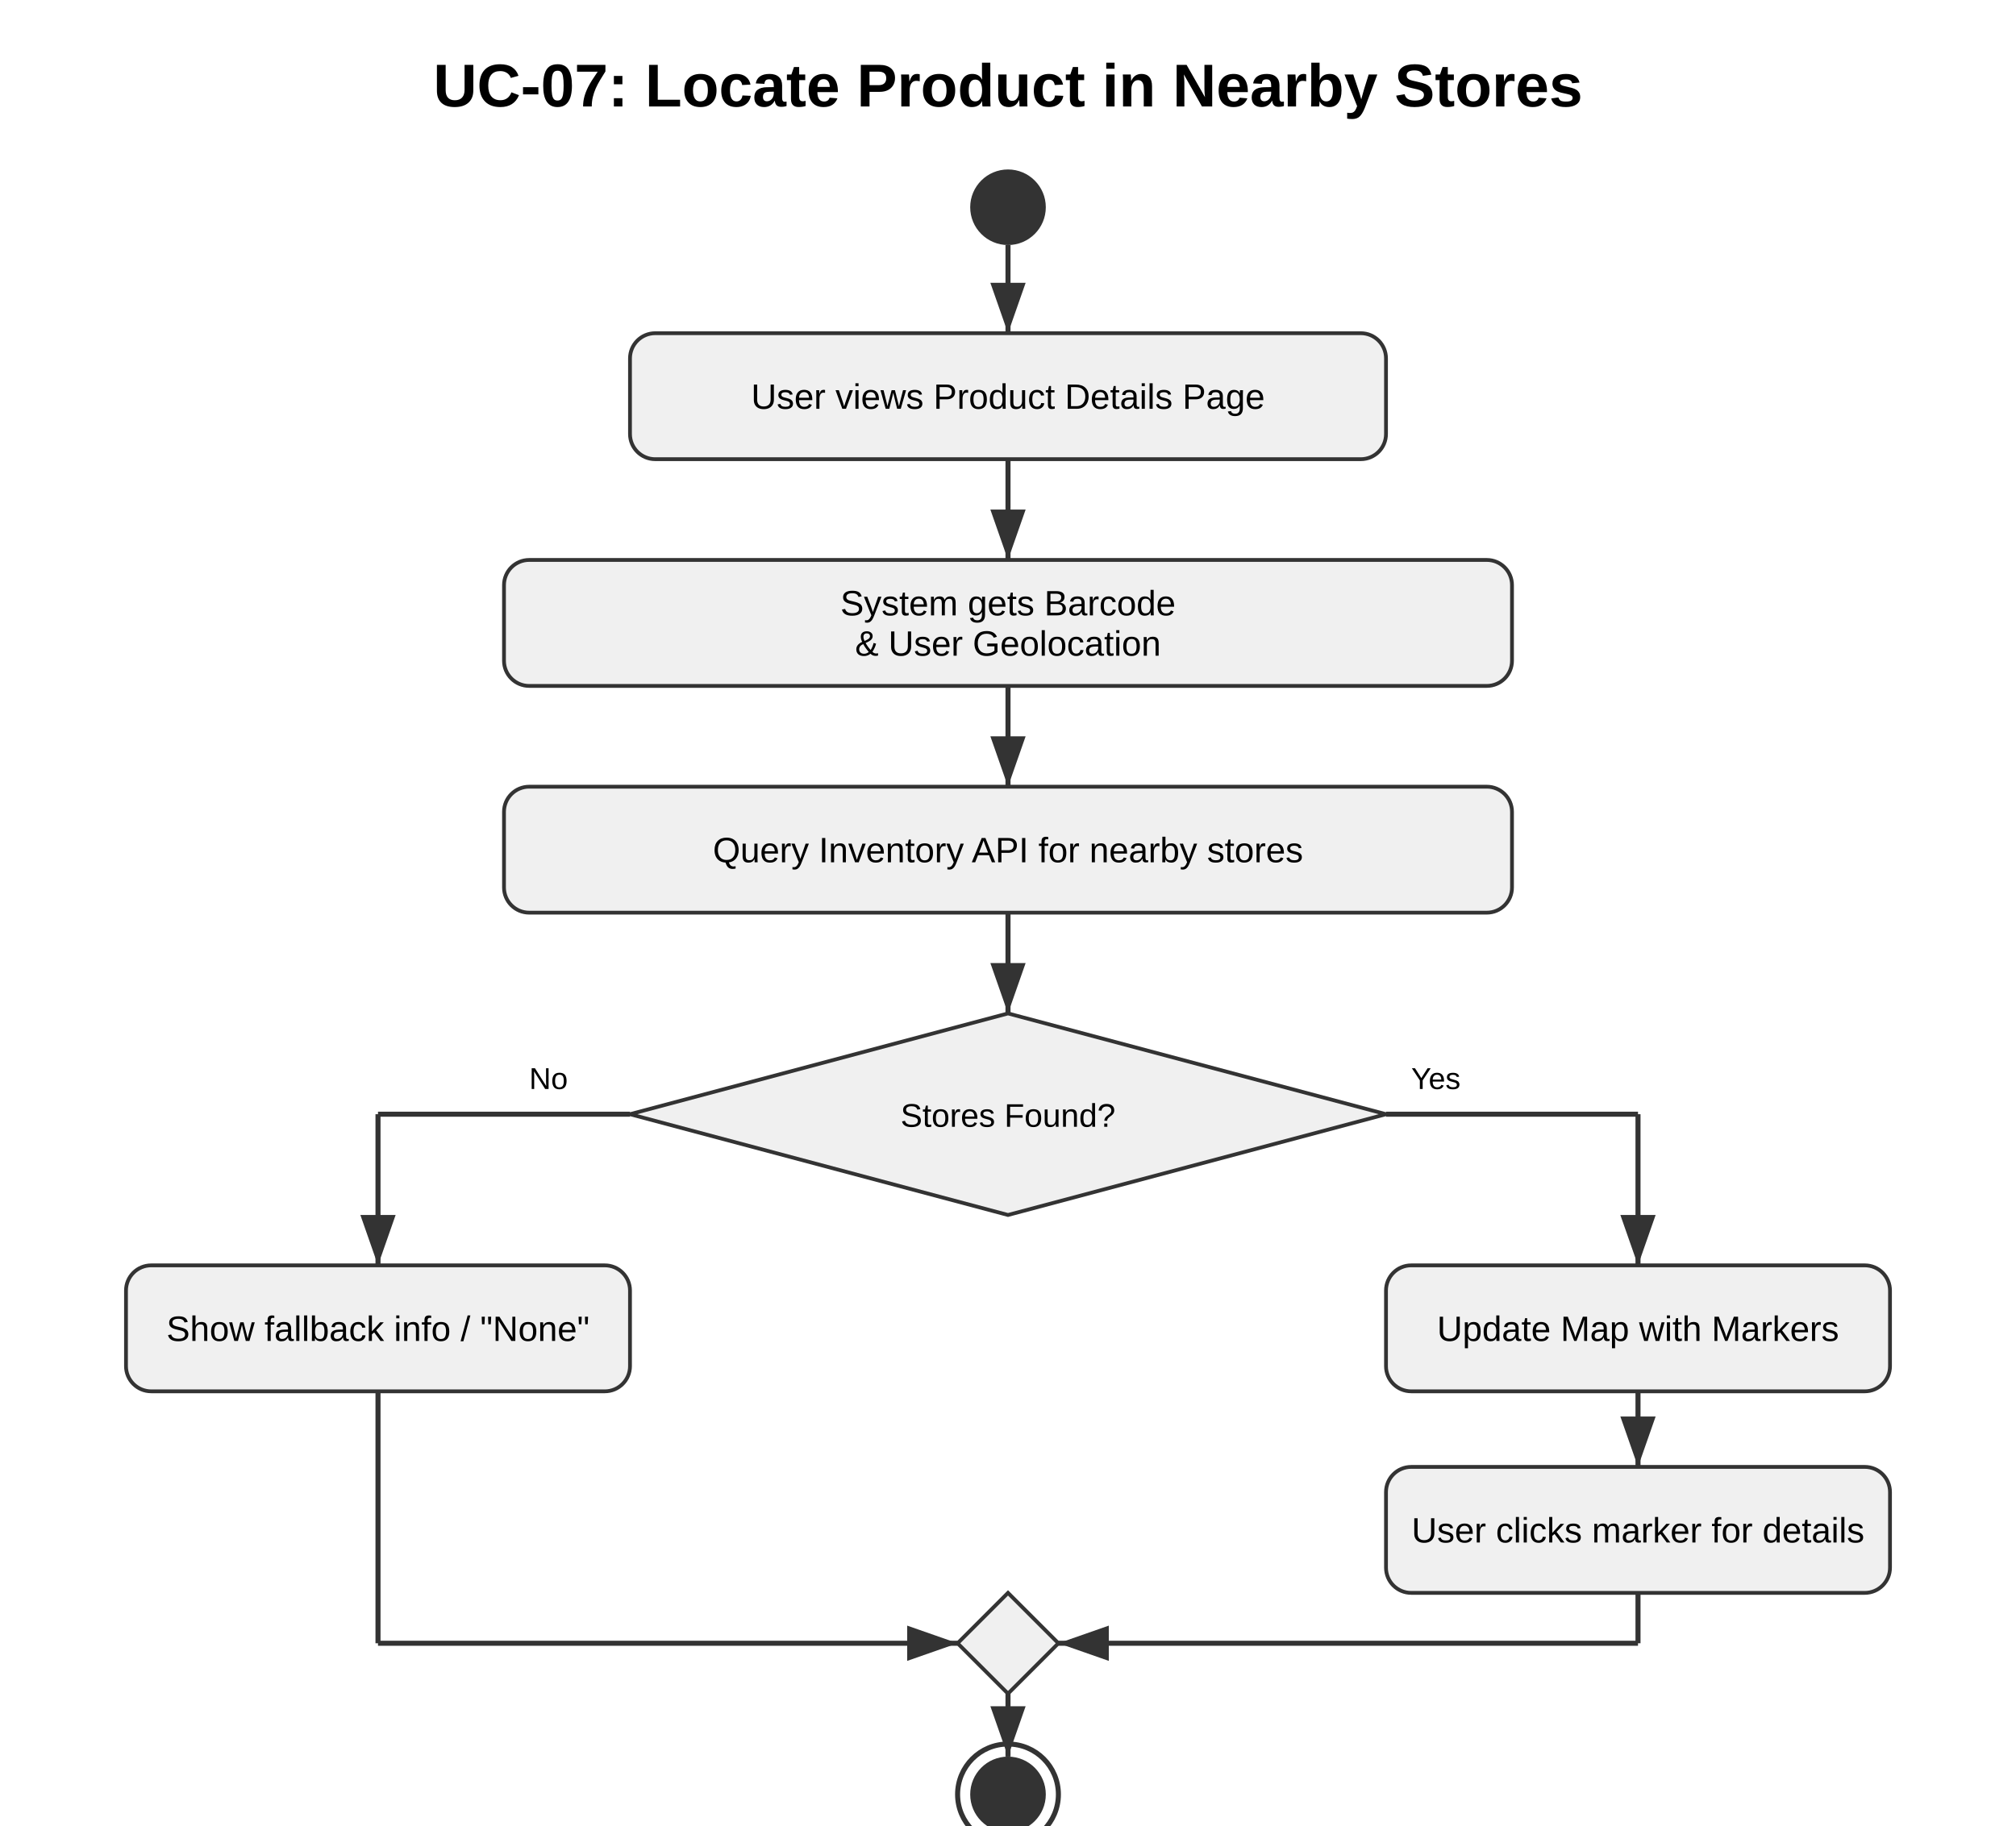
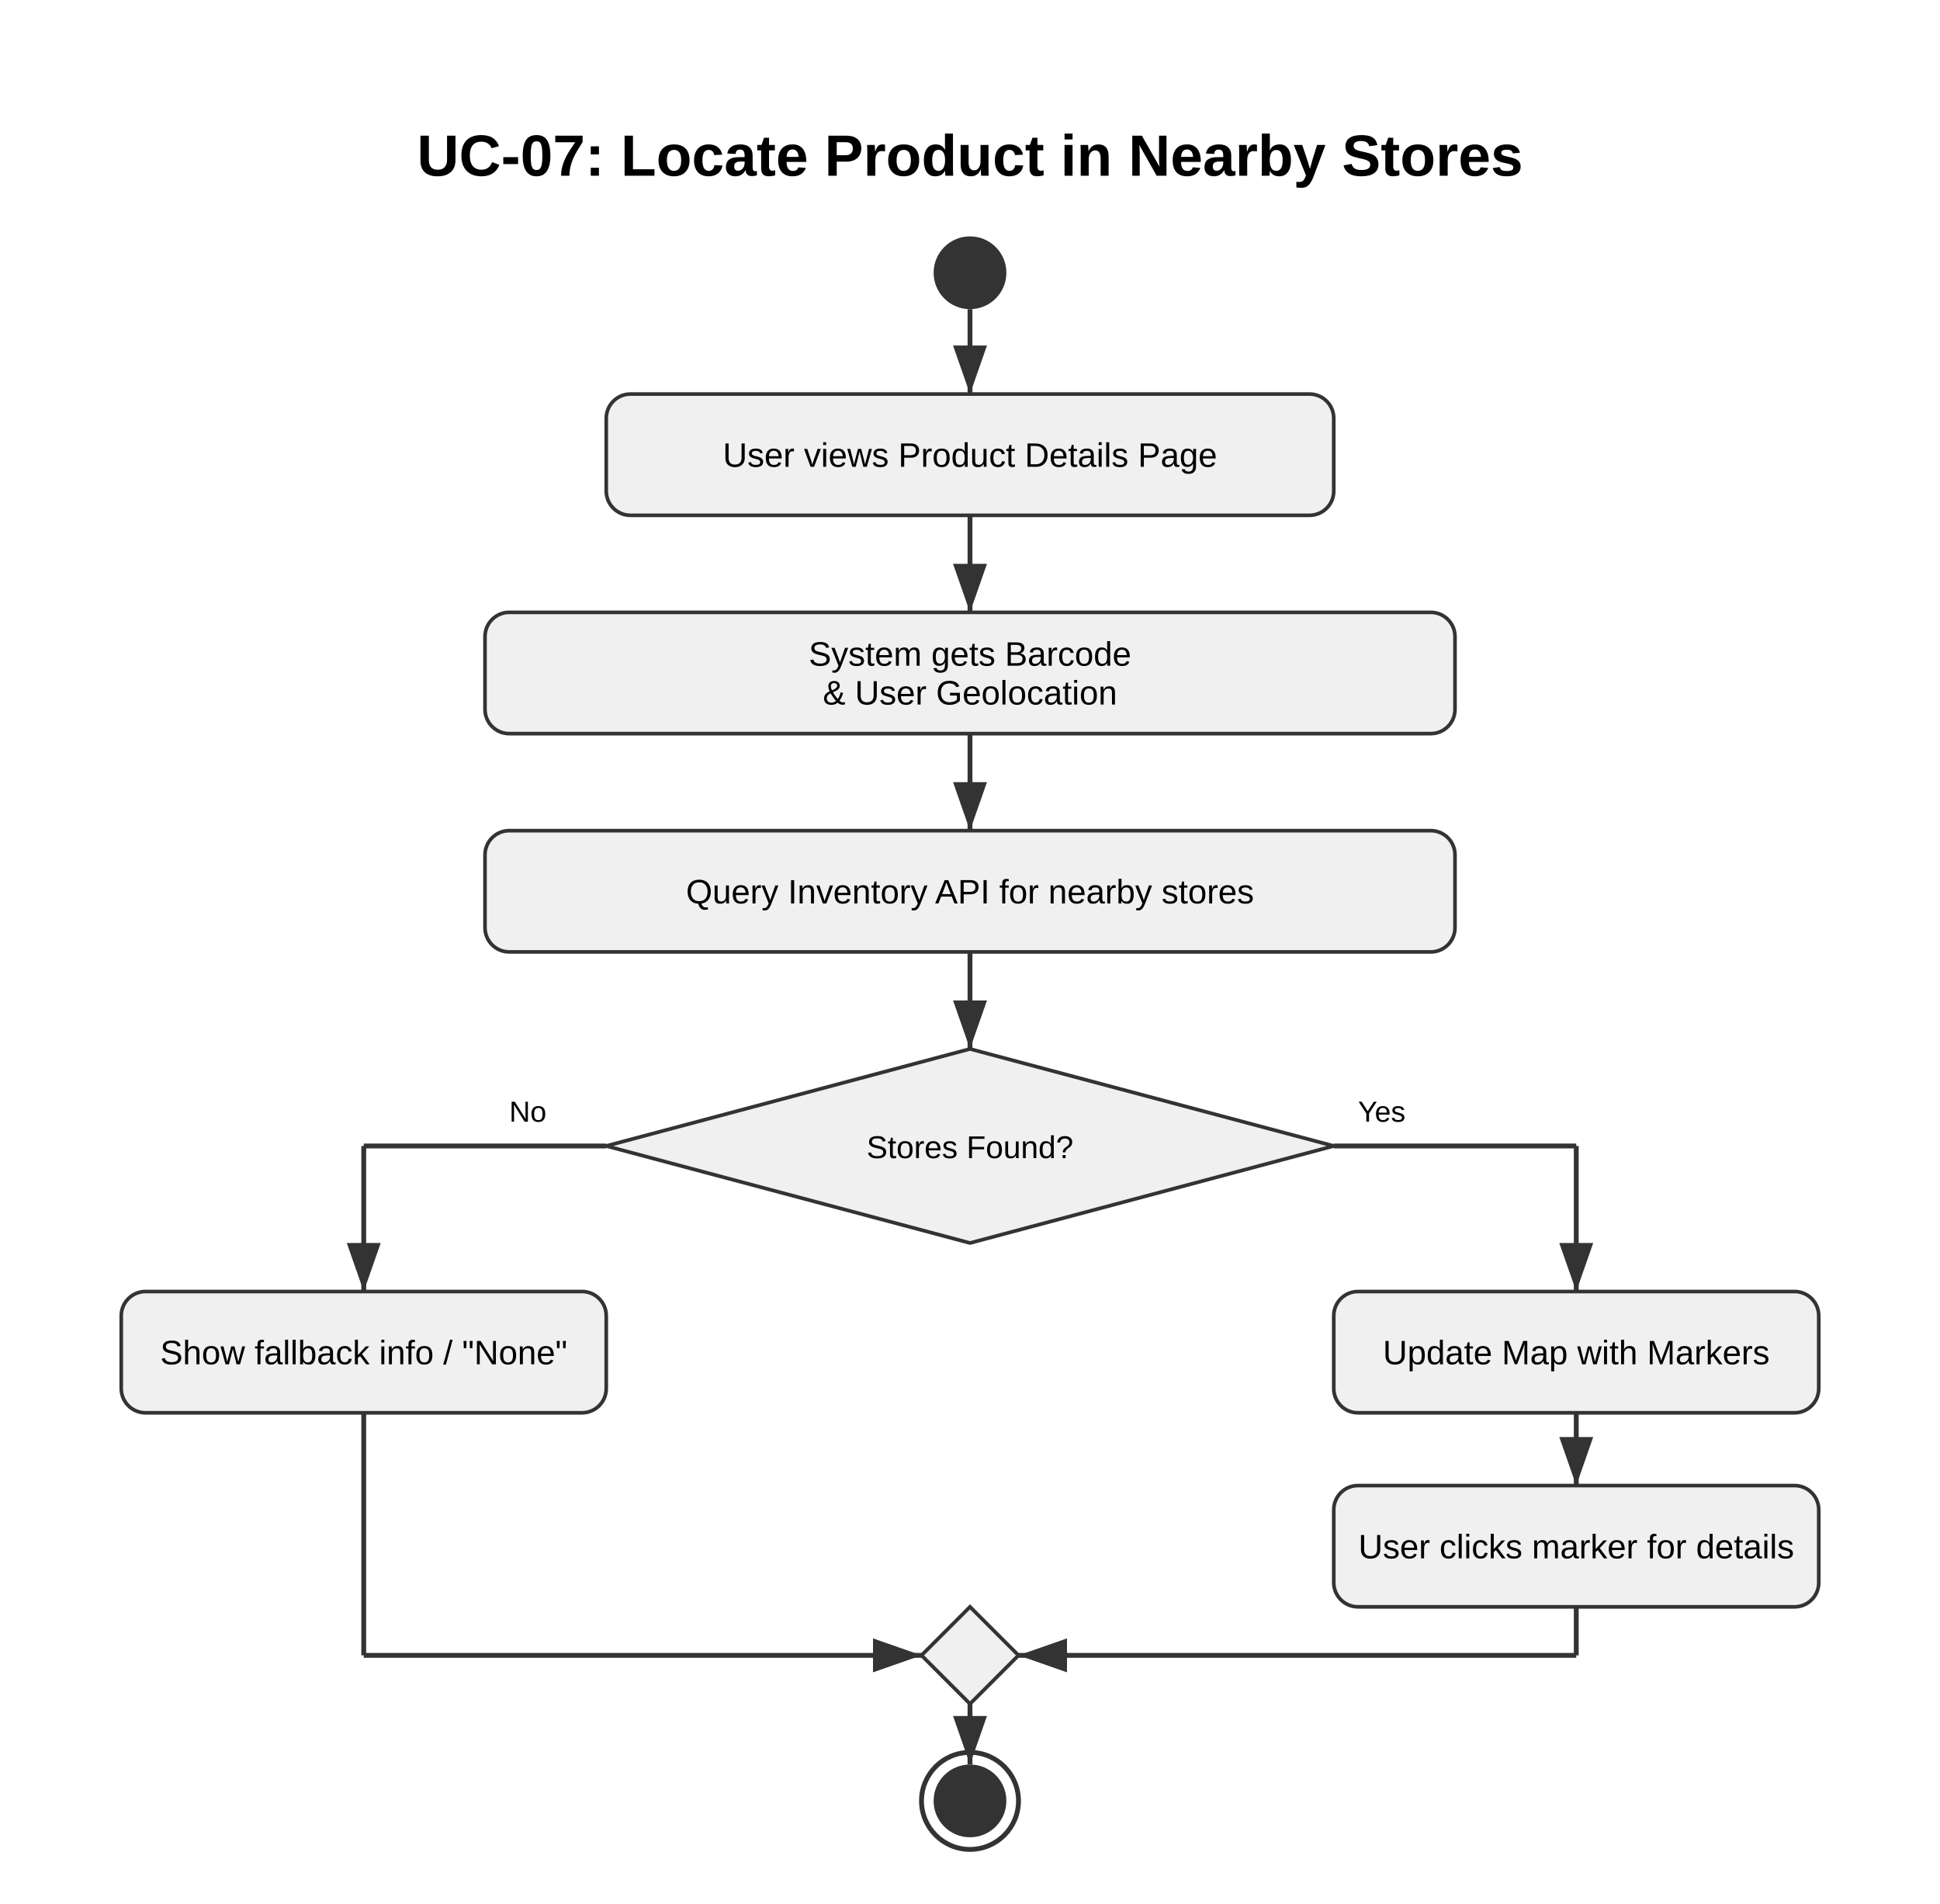
- <svg xmlns="http://www.w3.org/2000/svg" width="530" height="480" viewBox="0 0 800 720" style="background:#FFFFFF;">
+ <svg xmlns="http://www.w3.org/2000/svg" width="530" height="520" viewBox="0 0 800 720" style="background:#FFFFFF;">
  <defs>
    <marker id="arrowhead" markerWidth="10" markerHeight="7" refX="10" refY="3.5" orient="auto">
      <polygon points="0 0, 10 3.5, 0 7" fill="#333333" />
    </marker>
  </defs>
  <text x="400" y="40" font-family="Arial, sans-serif" font-size="24" font-weight="bold" text-anchor="middle" fill="#000">UC-07: Locate Product in Nearby Stores</text>
  <circle cx="400" cy="80" r="15" fill="#333333" />
  <line x1="400" y1="95" x2="400" y2="130" stroke="#333333" stroke-width="2" marker-end="url(#arrowhead)" />
  <rect x="250" y="130" width="300" height="50" rx="10" ry="10" fill="#f0f0f0" stroke="#333333" stroke-width="1.5" />
  <text x="400" y="160" font-family="Arial, sans-serif" font-size="14" text-anchor="middle" fill="#000">User views Product Details Page</text>
  <line x1="400" y1="180" x2="400" y2="220" stroke="#333333" stroke-width="2" marker-end="url(#arrowhead)" />
  <rect x="200" y="220" width="400" height="50" rx="10" ry="10" fill="#f0f0f0" stroke="#333333" stroke-width="1.5" />
  <text x="400" y="242" font-family="Arial, sans-serif" font-size="14" text-anchor="middle" fill="#000">System gets Barcode</text>
  <text x="400" y="258" font-family="Arial, sans-serif" font-size="14" text-anchor="middle" fill="#000">&amp; User Geolocation</text>
  <line x1="400" y1="270" x2="400" y2="310" stroke="#333333" stroke-width="2" marker-end="url(#arrowhead)" />
  <rect x="200" y="310" width="400" height="50" rx="10" ry="10" fill="#f0f0f0" stroke="#333333" stroke-width="1.5" />
  <text x="400" y="340" font-family="Arial, sans-serif" font-size="14" text-anchor="middle" fill="#000">Query Inventory API for nearby stores</text>
  <line x1="400" y1="360" x2="400" y2="400" stroke="#333333" stroke-width="2" marker-end="url(#arrowhead)" />
  <polygon points="400,400 550,440 400,480 250,440" fill="#f0f0f0" stroke="#333333" stroke-width="1.5" />
  <text x="400" y="445" font-family="Arial, sans-serif" font-size="13" text-anchor="middle" fill="#000">Stores Found?</text>
  <text x="210" y="430" font-family="Arial, sans-serif" font-size="12" fill="#000">No</text>
  <line x1="250" y1="440" x2="150" y2="440" stroke="#333333" stroke-width="2" />
  <line x1="150" y1="440" x2="150" y2="500" stroke="#333333" stroke-width="2" marker-end="url(#arrowhead)" />
  <rect x="50" y="500" width="200" height="50" rx="10" ry="10" fill="#f0f0f0" stroke="#333333" stroke-width="1.5" />
  <text x="150" y="530" font-family="Arial, sans-serif" font-size="14" text-anchor="middle" fill="#000">Show fallback info / "None"</text>
  <text x="560" y="430" font-family="Arial, sans-serif" font-size="12" fill="#000">Yes</text>
  <line x1="550" y1="440" x2="650" y2="440" stroke="#333333" stroke-width="2" />
  <line x1="650" y1="440" x2="650" y2="500" stroke="#333333" stroke-width="2" marker-end="url(#arrowhead)" />
  <rect x="550" y="500" width="200" height="50" rx="10" ry="10" fill="#f0f0f0" stroke="#333333" stroke-width="1.5" />
  <text x="650" y="530" font-family="Arial, sans-serif" font-size="14" text-anchor="middle" fill="#000">Update Map with Markers</text>
  <line x1="650" y1="550" x2="650" y2="580" stroke="#333333" stroke-width="2" marker-end="url(#arrowhead)" />
  <rect x="550" y="580" width="200" height="50" rx="10" ry="10" fill="#f0f0f0" stroke="#333333" stroke-width="1.5" />
  <text x="650" y="610" font-family="Arial, sans-serif" font-size="14" text-anchor="middle" fill="#000">User clicks marker for details</text>
  <polygon points="400,630 420,650 400,670 380,650" fill="#f0f0f0" stroke="#333333" stroke-width="1.5" />
  <line x1="150" y1="550" x2="150" y2="650" stroke="#333333" stroke-width="2" />
  <line x1="150" y1="650" x2="380" y2="650" stroke="#333333" stroke-width="2" marker-end="url(#arrowhead)" />
  <line x1="650" y1="630" x2="650" y2="650" stroke="#333333" stroke-width="2" />
  <line x1="650" y1="650" x2="420" y2="650" stroke="#333333" stroke-width="2" marker-end="url(#arrowhead)" />
  <line x1="400" y1="670" x2="400" y2="695" stroke="#333333" stroke-width="2" marker-end="url(#arrowhead)" />
  <circle cx="400" cy="710" r="15" fill="#333333" />
  <circle cx="400" cy="710" r="20" fill="none" stroke="#333333" stroke-width="2" />
</svg>
